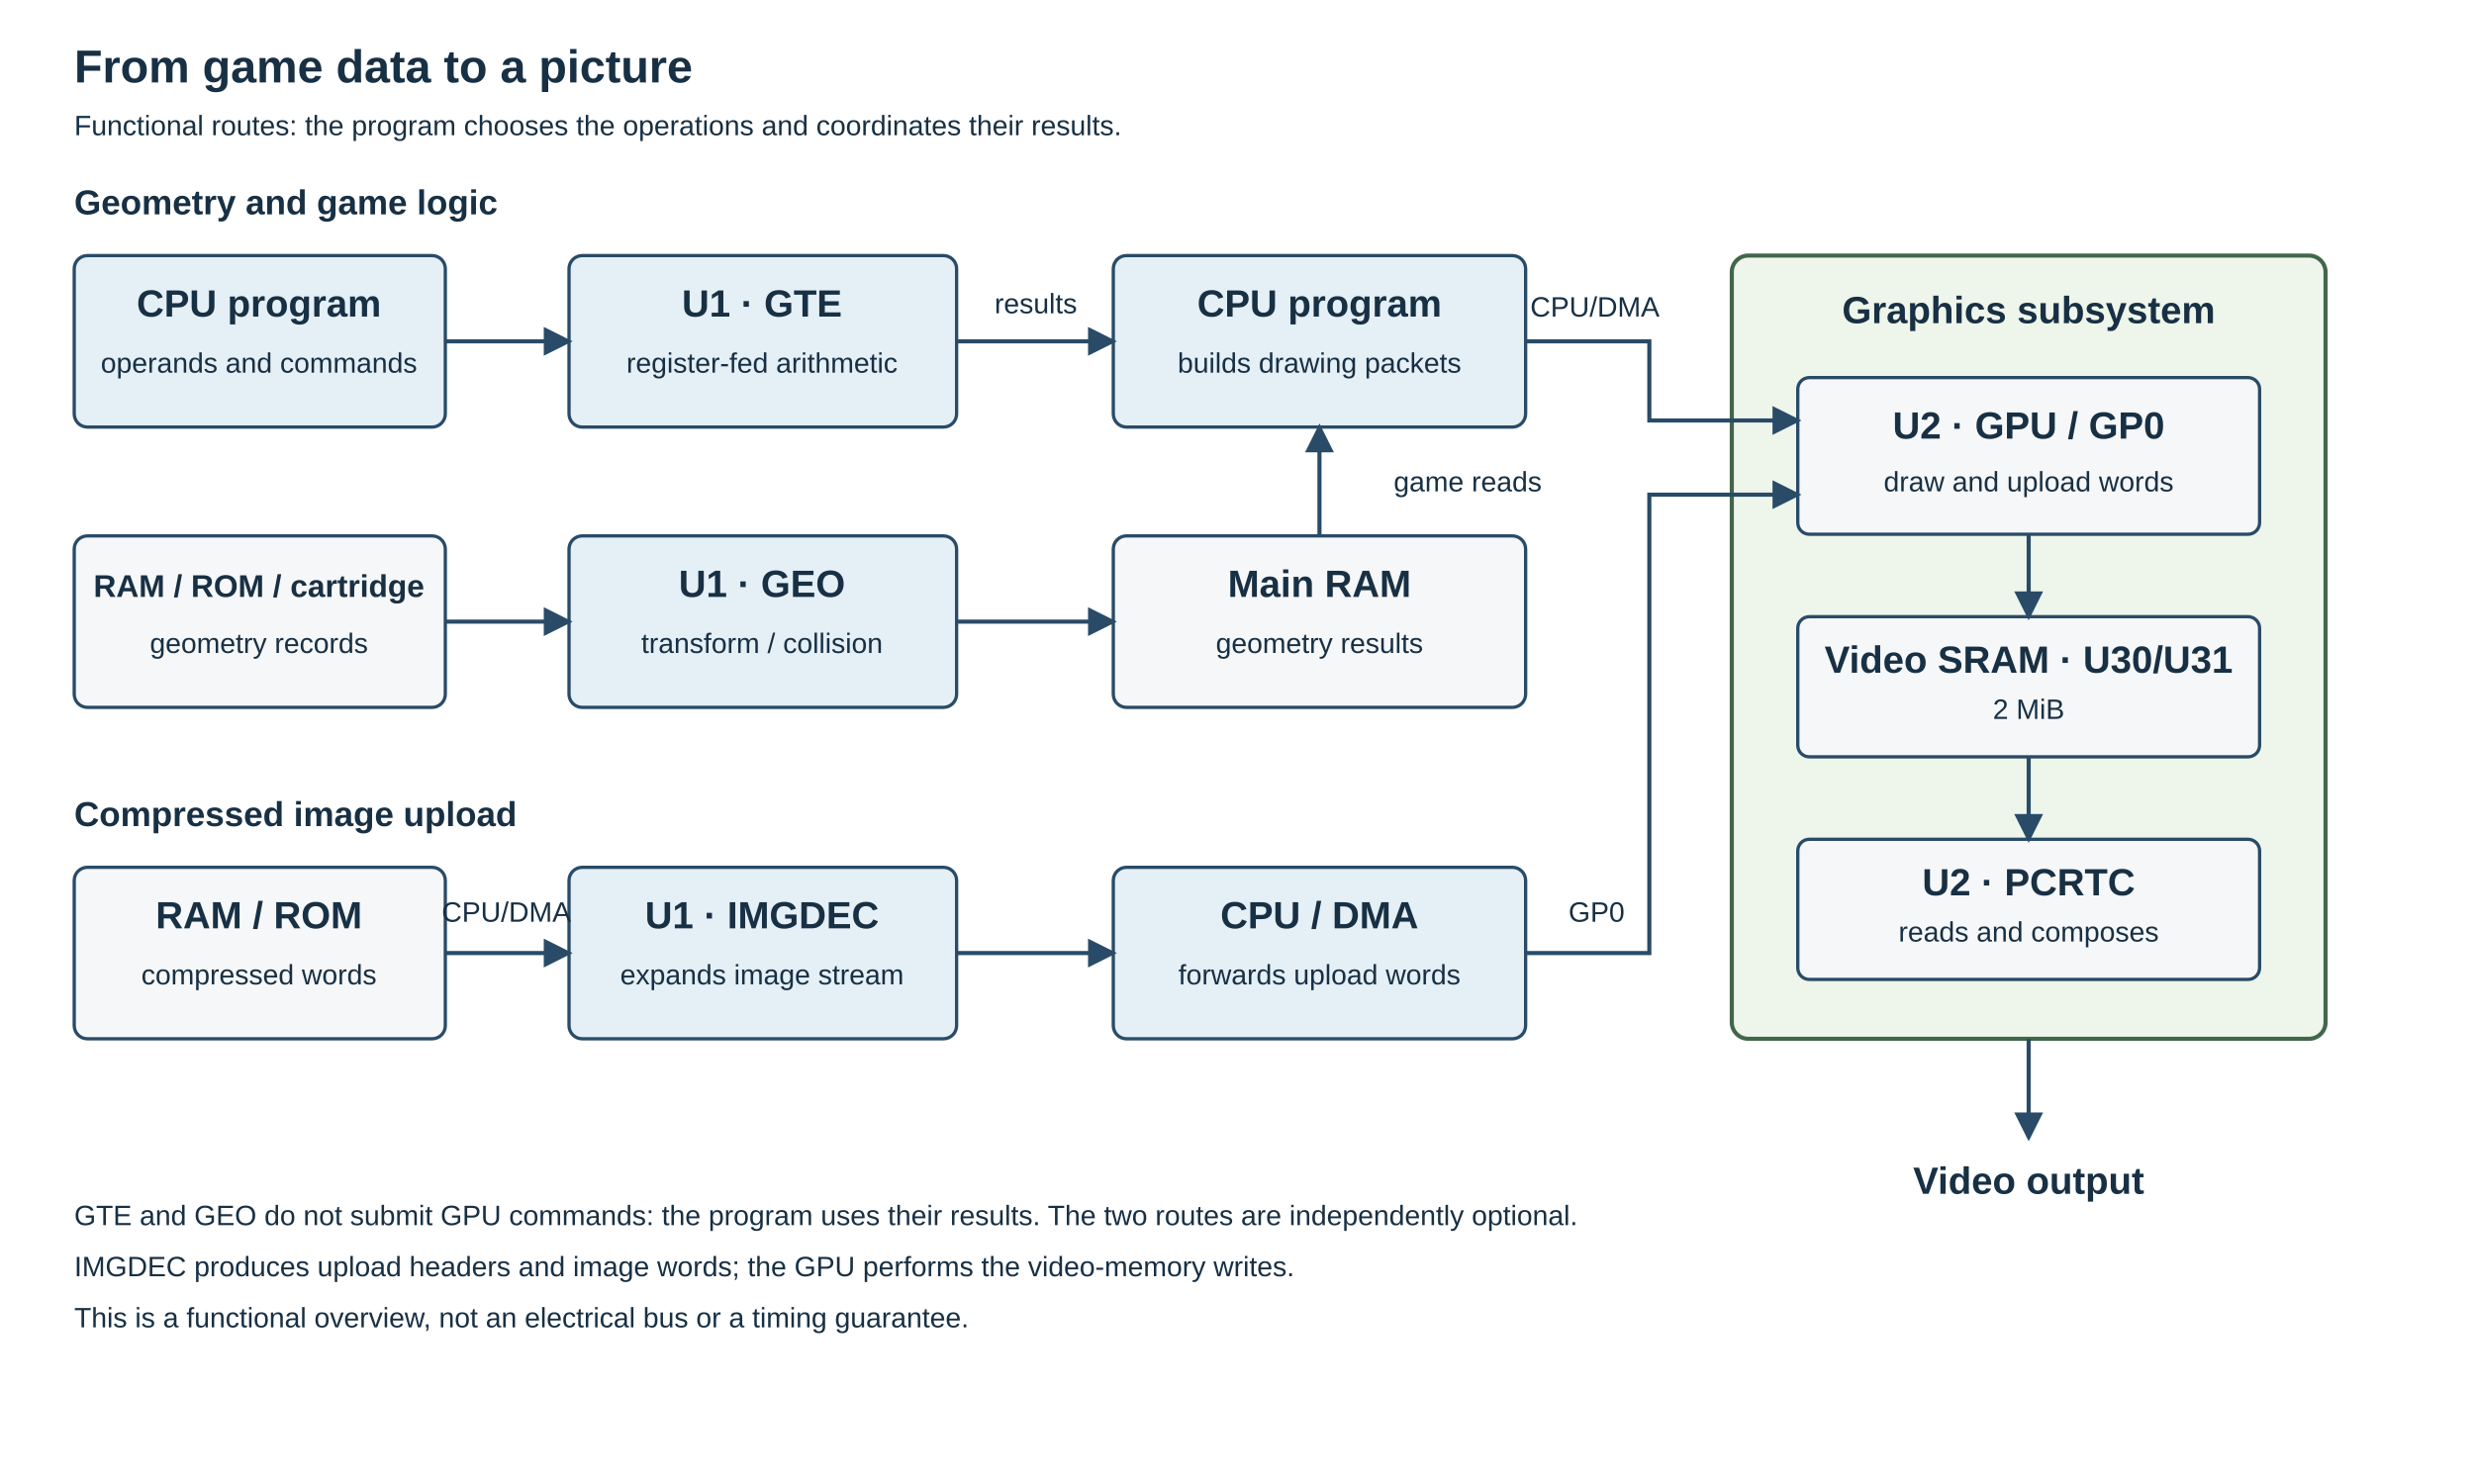
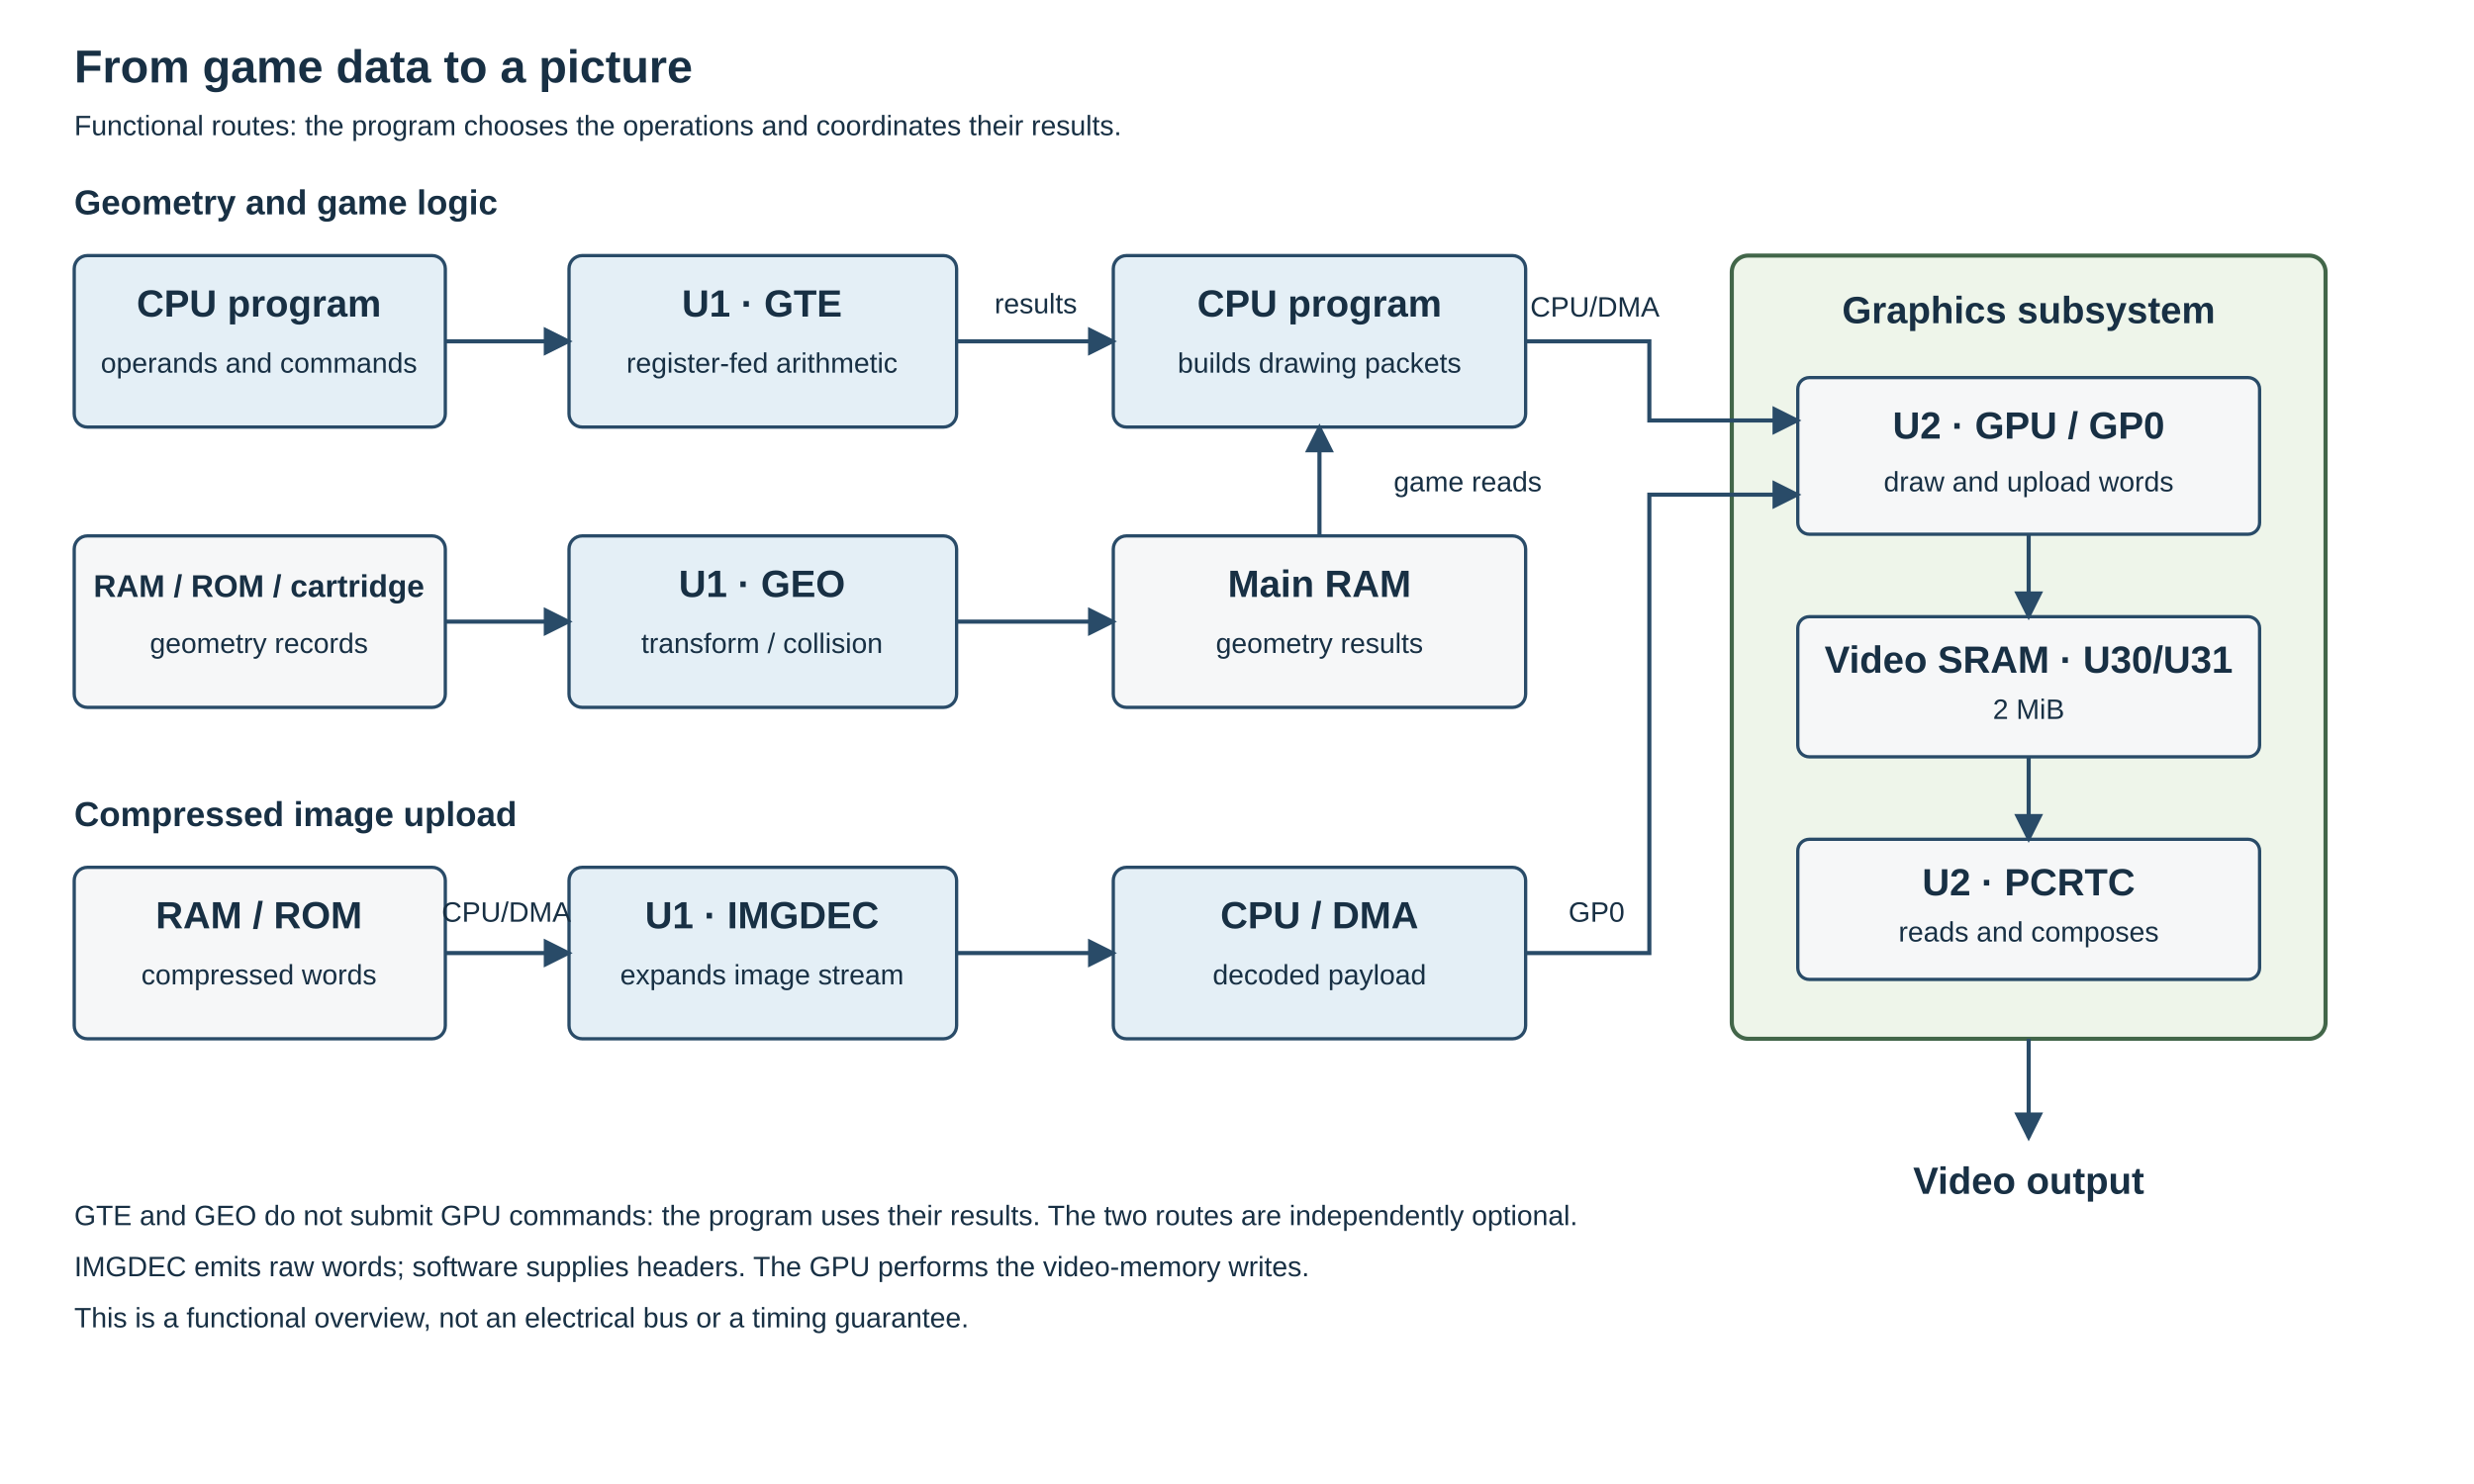
<svg xmlns="http://www.w3.org/2000/svg" viewBox="0 0 1500 900" role="img" aria-labelledby="title desc">
  <defs>
    <marker id="arrow" viewBox="0 0 8 8" refX="7" refY="4" markerWidth="7" markerHeight="7" orient="auto">
      <path d="M0 0L8 4L0 8Z" fill="#294b68" />
    </marker>
    <style>text{font-family:Arial,sans-serif;fill:#183044;font-size:20px}.title{font-size:28px;font-weight:bold}.section{font-size:21px;font-weight:bold}.head{font-size:23px;font-weight:bold}.minor{font-size:17px}.unit{fill:#e4eff6;stroke:#294b68;stroke-width:2}.storage{fill:#f6f7f8;stroke:#294b68;stroke-width:2}.gfx{fill:#eef5ea;stroke:#426649;stroke-width:2.5}.wire{fill:none;stroke:#294b68;stroke-width:2.5;marker-end:url(#arrow)}</style>
  </defs>
  <rect width="1500" height="900" fill="white" />
  <text x="45" y="50" class="title">From game data to a picture</text>
  <text x="45" y="82" class="minor">Functional routes: the program chooses the operations and coordinates their results.</text>
  <text x="45" y="130" class="section">Geometry and game logic</text>
  <rect x="45" y="155" width="225" height="104" rx="8" class="unit" />
  <text x="157" y="192" class="head" text-anchor="middle">CPU program</text>
  <text x="157" y="226" text-anchor="middle" class="minor">operands and commands</text>
  <rect x="345" y="155" width="235" height="104" rx="8" class="unit" />
  <text x="462" y="192" class="head" text-anchor="middle">U1 · GTE</text>
  <text x="462" y="226" text-anchor="middle" class="minor">register-fed arithmetic</text>
  <rect x="675" y="155" width="250" height="104" rx="8" class="unit" />
  <text x="800" y="192" class="head" text-anchor="middle">CPU program</text>
  <text x="800" y="226" text-anchor="middle" class="minor">builds drawing packets</text>
  <path d="M270 207H345" class="wire" />
  <path d="M580 207H675" class="wire" />
  <text x="628" y="190" class="minor" text-anchor="middle">results</text>
  <rect x="45" y="325" width="225" height="104" rx="8" class="storage" />
  <text x="157" y="362" class="head" text-anchor="middle" style="font-size:19px">RAM / ROM / cartridge</text>
  <text x="157" y="396" text-anchor="middle" class="minor">geometry records</text>
  <rect x="345" y="325" width="235" height="104" rx="8" class="unit" />
  <text x="462" y="362" class="head" text-anchor="middle">U1 · GEO</text>
  <text x="462" y="396" text-anchor="middle" class="minor">transform / collision</text>
  <rect x="675" y="325" width="250" height="104" rx="8" class="storage" />
  <text x="800" y="362" class="head" text-anchor="middle">Main RAM</text>
  <text x="800" y="396" text-anchor="middle" class="minor">geometry results</text>
  <path d="M270 377H345" class="wire" />
  <path d="M580 377H675" class="wire" />
  <path d="M800 325V259" class="wire" />
  <text x="845" y="298" class="minor">game reads</text>
  <text x="45" y="501" class="section">Compressed image upload</text>
  <rect x="45" y="526" width="225" height="104" rx="8" class="storage" />
  <text x="157" y="563" class="head" text-anchor="middle">RAM / ROM</text>
  <text x="157" y="597" text-anchor="middle" class="minor">compressed words</text>
  <rect x="345" y="526" width="235" height="104" rx="8" class="unit" />
  <text x="462" y="563" class="head" text-anchor="middle">U1 · IMGDEC</text>
  <text x="462" y="597" text-anchor="middle" class="minor">expands image stream</text>
  <rect x="675" y="526" width="250" height="104" rx="8" class="unit" />
  <text x="800" y="563" class="head" text-anchor="middle">CPU / DMA</text>
-   <text x="800" y="597" text-anchor="middle" class="minor">forwards upload words</text>
+   <text x="800" y="597" text-anchor="middle" class="minor">decoded payload</text>
  <path d="M270 578H345" class="wire" />
  <text x="307" y="559" class="minor" text-anchor="middle">CPU/DMA</text>
  <path d="M580 578H675" class="wire" />
  <rect x="1050" y="155" width="360" height="475" rx="10" class="gfx" />
  <text x="1230" y="196" class="head" text-anchor="middle">Graphics subsystem</text>
  <rect x="1090" y="229" width="280" height="95" rx="7" class="storage" />
  <text x="1230" y="266" class="head" text-anchor="middle">U2 · GPU / GP0</text>
  <text x="1230" y="298" text-anchor="middle" class="minor">draw and upload words</text>
  <rect x="1090" y="374" width="280" height="85" rx="7" class="storage" />
  <text x="1230" y="408" class="head" text-anchor="middle">Video SRAM · U30/U31</text>
  <text x="1230" y="436" text-anchor="middle" class="minor">2 MiB</text>
  <rect x="1090" y="509" width="280" height="85" rx="7" class="storage" />
  <text x="1230" y="543" class="head" text-anchor="middle">U2 · PCRTC</text>
  <text x="1230" y="571" text-anchor="middle" class="minor">reads and composes</text>
  <path d="M1230 324V374" class="wire" />
  <path d="M1230 459V509" class="wire" />
  <path d="M925 207H1000V255H1090" class="wire" />
  <text x="967" y="192" class="minor" text-anchor="middle">CPU/DMA</text>
  <path d="M925 578H1000V300H1090" class="wire" />
  <text x="968" y="559" class="minor" text-anchor="middle">GP0</text>
  <path d="M1230 630V690" class="wire" />
  <text x="1230" y="724" class="head" text-anchor="middle">Video output</text>
  <text x="45" y="743" class="minor">GTE and GEO do not submit GPU commands: the program uses their results. The two routes are independently optional.</text>
-   <text x="45" y="774" class="minor">IMGDEC produces upload headers and image words; the GPU performs the video-memory writes.</text>
+   <text x="45" y="774" class="minor">IMGDEC emits raw words; software supplies headers. The GPU performs the video-memory writes.</text>
  <text x="45" y="805" class="minor">This is a functional overview, not an electrical bus or a timing guarantee.</text>
</svg>
